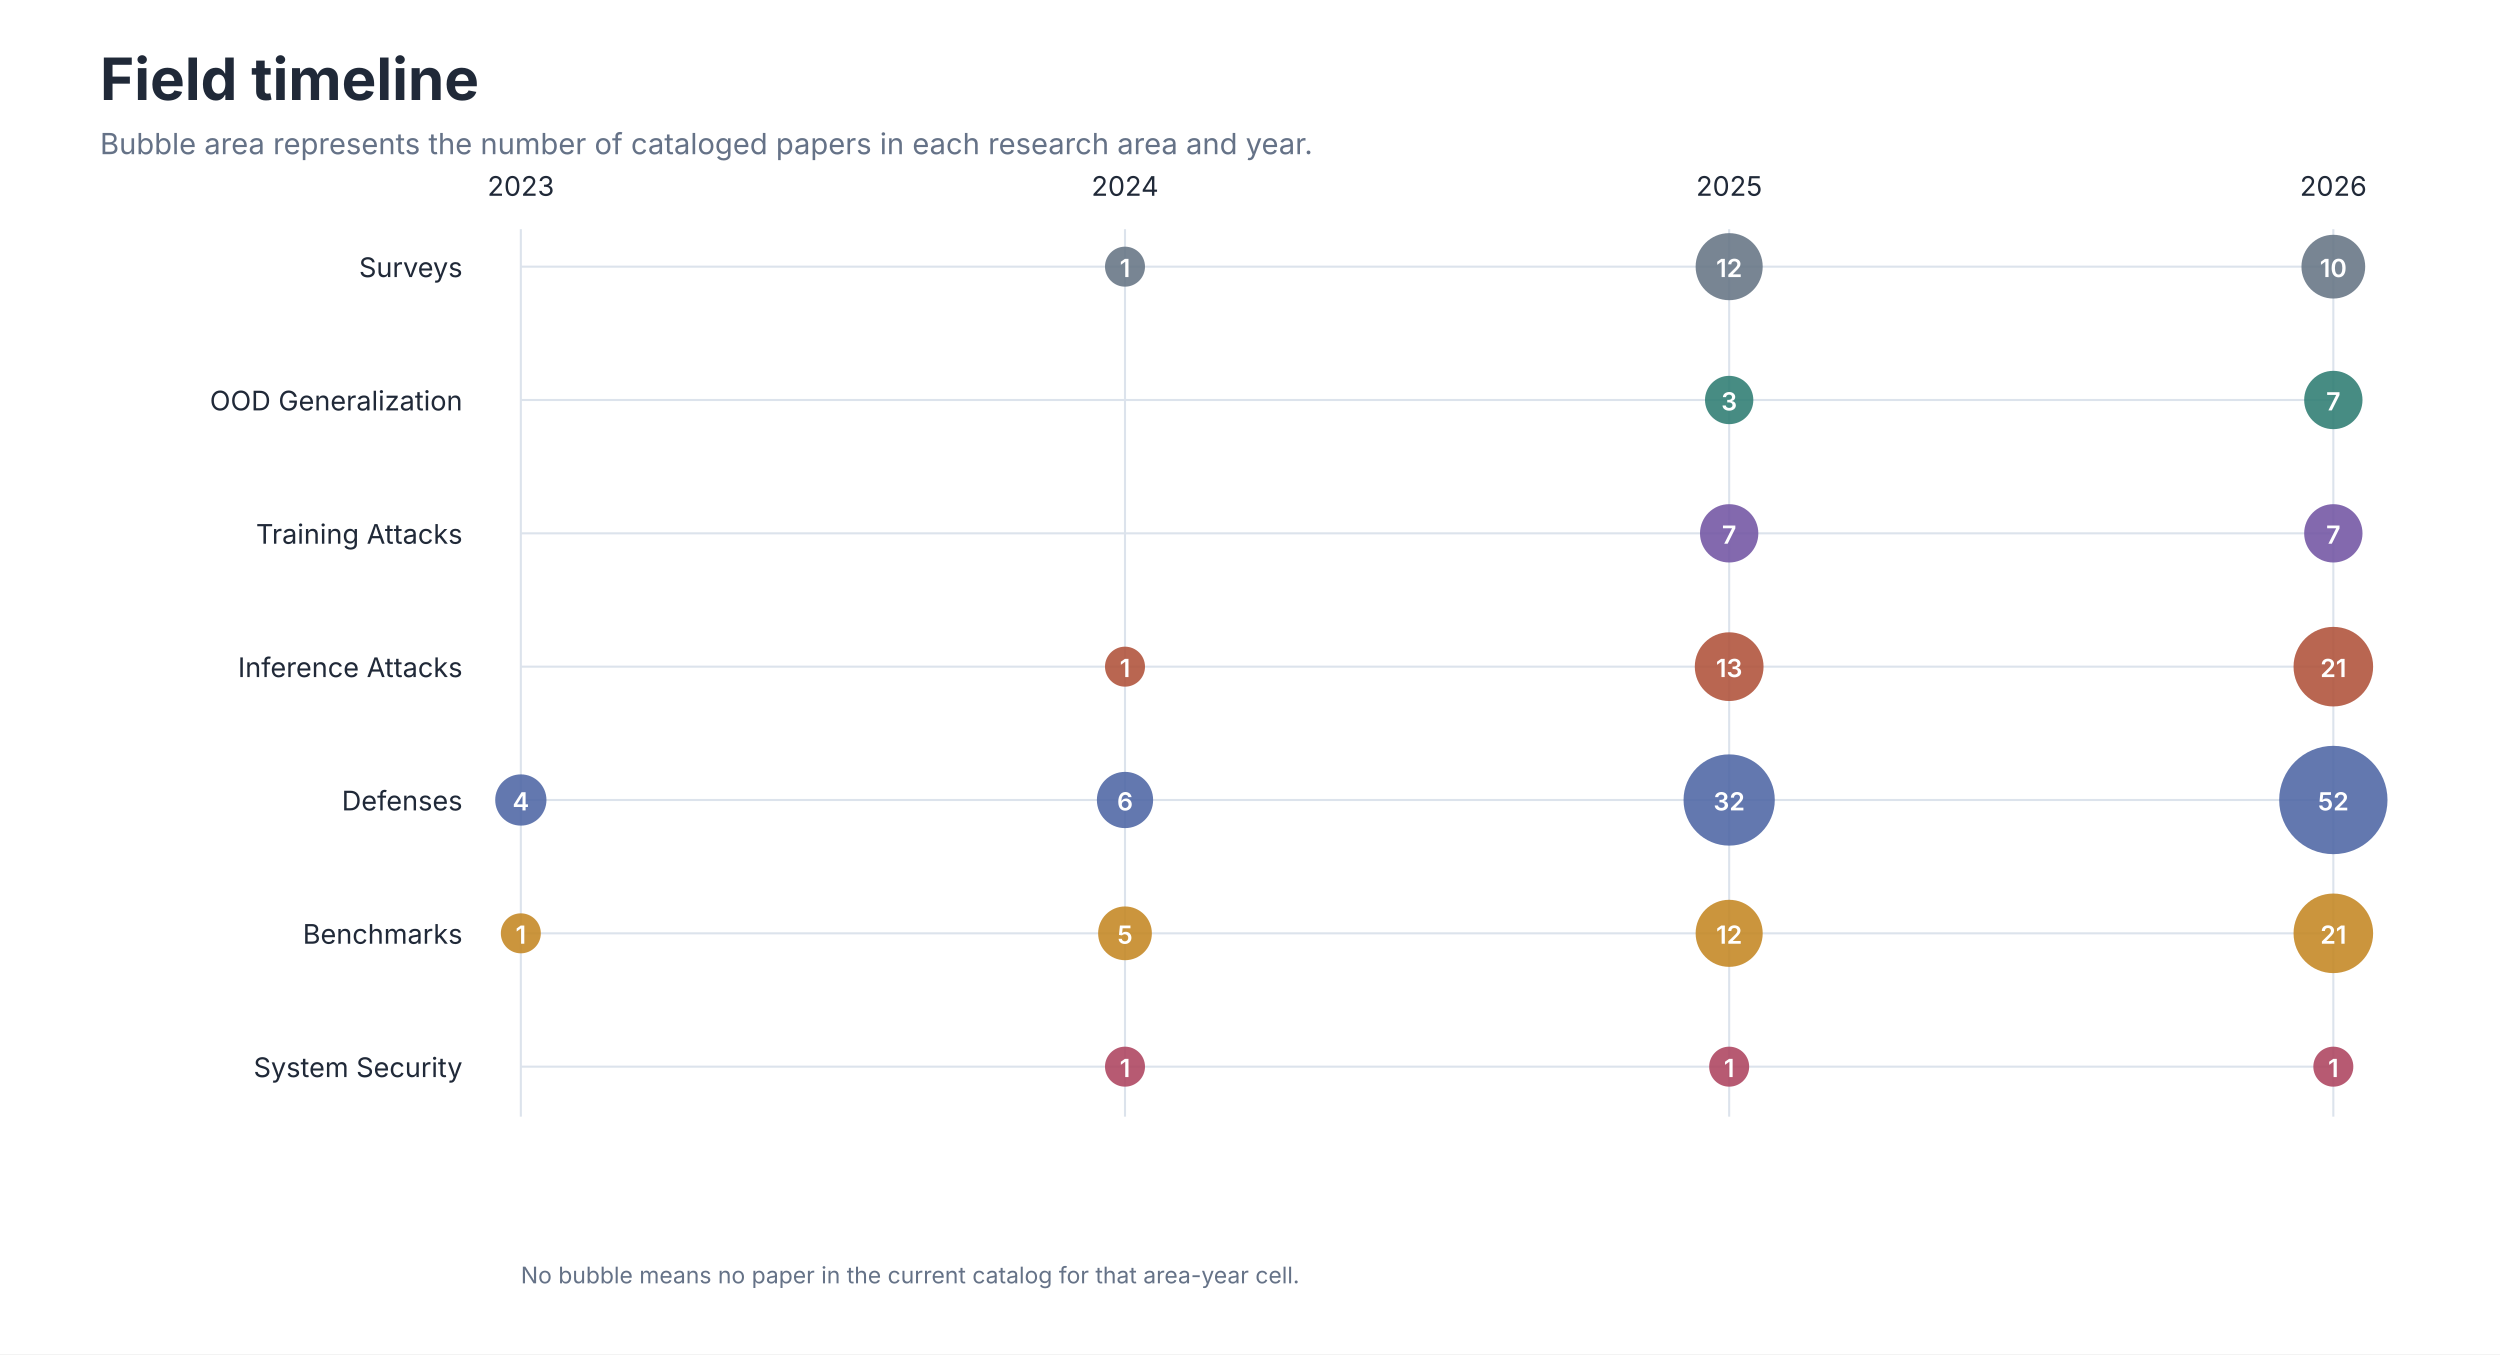
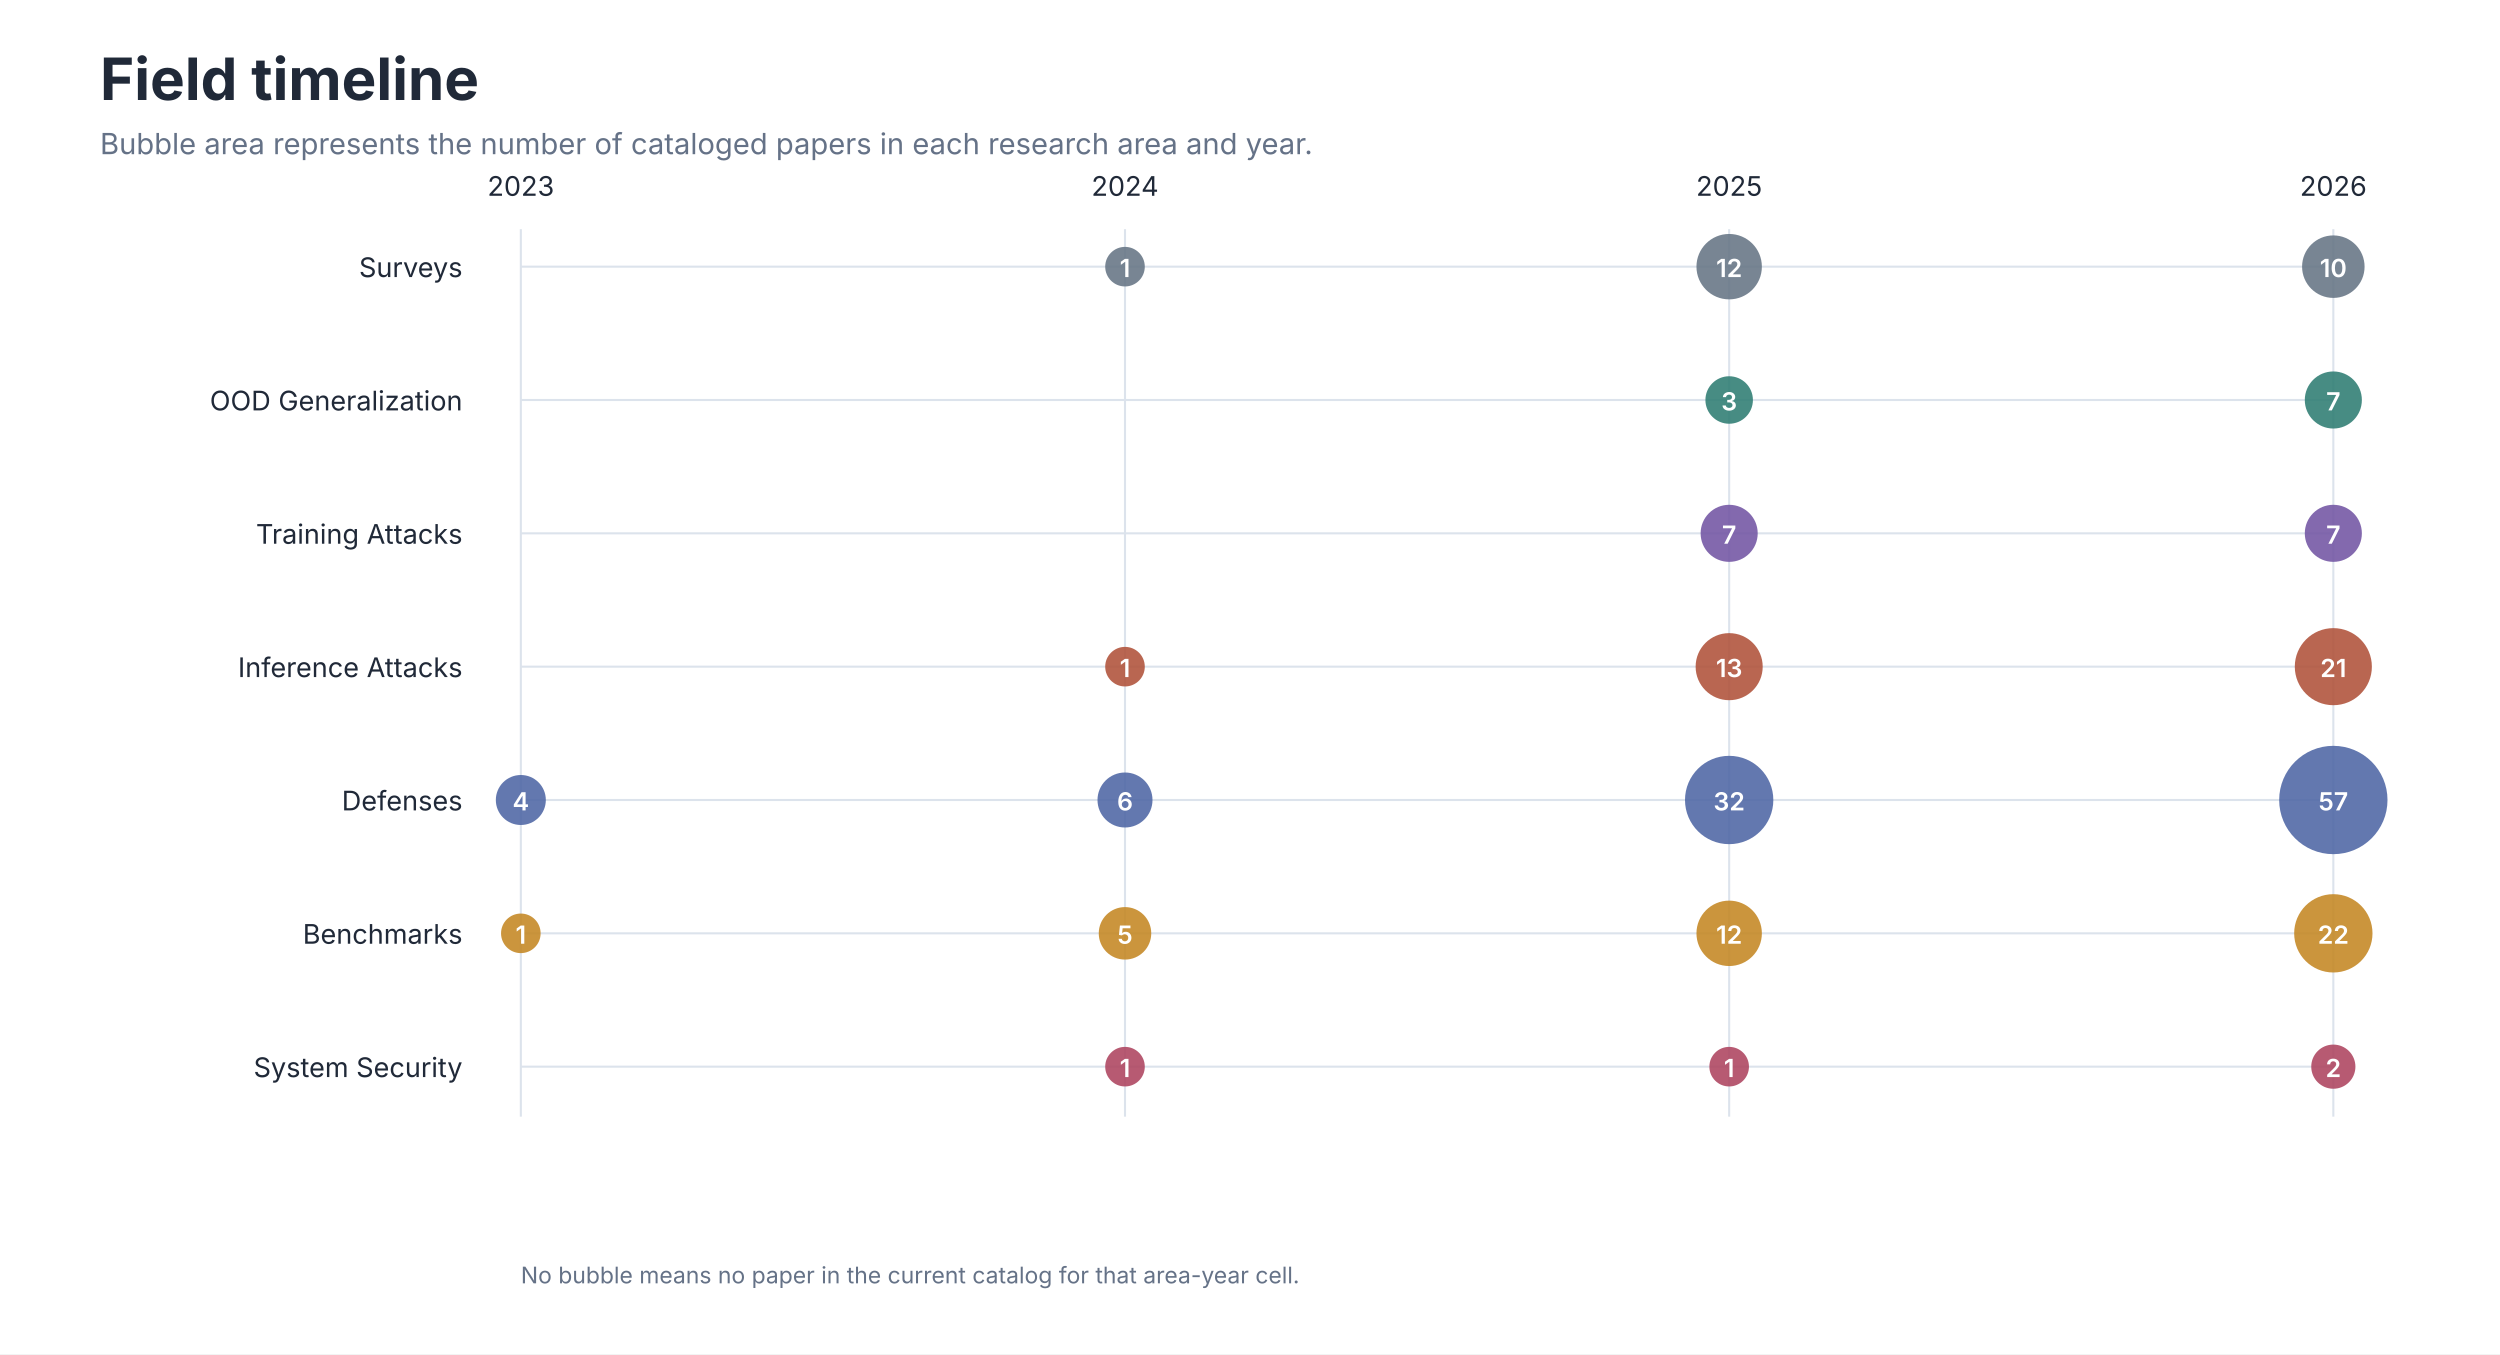
<svg xmlns="http://www.w3.org/2000/svg" role="img" aria-labelledby="title desc" viewBox="0 0 1200 650">
  <style>
text { font-family: -apple-system, BlinkMacSystemFont, 'Segoe UI', sans-serif; }
.title { font-size: 28px; font-weight: 650; fill: #202938; }
.subtitle { font-size: 14px; fill: #657287; }
.axis { font-size: 13px; fill: #657287; }
.label { font-size: 13px; fill: #202938; }
.small { font-size: 11px; fill: #657287; }
</style>
  <rect width="1200" height="650" fill="#FFFFFF" />
  <text class="title" x="48" y="48">Field timeline</text>
  <text class="subtitle" x="48" y="74">Bubble area represents the number of cataloged papers in each research area and year.</text>
  <line x1="250.0" y1="110" x2="250.0" y2="536" stroke="#DCE3EC" />
  <text class="label" x="250.0" y="94" text-anchor="middle">2023</text>
  <line x1="540.0" y1="110" x2="540.0" y2="536" stroke="#DCE3EC" />
  <text class="label" x="540.0" y="94" text-anchor="middle">2024</text>
  <line x1="830.0" y1="110" x2="830.0" y2="536" stroke="#DCE3EC" />
  <text class="label" x="830.0" y="94" text-anchor="middle">2025</text>
  <line x1="1120.0" y1="110" x2="1120.0" y2="536" stroke="#DCE3EC" />
  <text class="label" x="1120.0" y="94" text-anchor="middle">2026</text>
  <text class="label" x="222" y="133" text-anchor="end">Surveys</text>
  <line x1="250" y1="128" x2="1120" y2="128" stroke="#DCE3EC" />
-   <circle cx="540.0" cy="128" r="9.6" fill="#667585" fill-opacity="0.88" />
+   <circle cx="540.0" cy="128" r="9.5" fill="#667585" fill-opacity="0.88" />
  <text x="540.0" y="133" text-anchor="middle" font-size="12" font-weight="600" fill="#FFFFFF">1</text>
-   <circle cx="830.0" cy="128" r="16.1" fill="#667585" fill-opacity="0.88" />
+   <circle cx="830.0" cy="128" r="15.7" fill="#667585" fill-opacity="0.88" />
  <text x="830.0" y="133" text-anchor="middle" font-size="12" font-weight="600" fill="#FFFFFF">12</text>
-   <circle cx="1120.0" cy="128" r="15.3" fill="#667585" fill-opacity="0.88" />
+   <circle cx="1120.0" cy="128" r="15.0" fill="#667585" fill-opacity="0.88" />
  <text x="1120.0" y="133" text-anchor="middle" font-size="12" font-weight="600" fill="#FFFFFF">10</text>
  <text class="label" x="222" y="197" text-anchor="end">OOD Generalization</text>
  <line x1="250" y1="192" x2="1120" y2="192" stroke="#DCE3EC" />
-   <circle cx="830.0" cy="192" r="11.6" fill="#2F7D73" fill-opacity="0.88" />
+   <circle cx="830.0" cy="192" r="11.4" fill="#2F7D73" fill-opacity="0.88" />
  <text x="830.0" y="197" text-anchor="middle" font-size="12" font-weight="600" fill="#FFFFFF">3</text>
-   <circle cx="1120.0" cy="192" r="14.0" fill="#2F7D73" fill-opacity="0.88" />
+   <circle cx="1120.0" cy="192" r="13.7" fill="#2F7D73" fill-opacity="0.88" />
  <text x="1120.0" y="197" text-anchor="middle" font-size="12" font-weight="600" fill="#FFFFFF">7</text>
  <text class="label" x="222" y="261" text-anchor="end">Training Attacks</text>
  <line x1="250" y1="256" x2="1120" y2="256" stroke="#DCE3EC" />
-   <circle cx="830.0" cy="256" r="14.0" fill="#7356A3" fill-opacity="0.88" />
+   <circle cx="830.0" cy="256" r="13.7" fill="#7356A3" fill-opacity="0.88" />
  <text x="830.0" y="261" text-anchor="middle" font-size="12" font-weight="600" fill="#FFFFFF">7</text>
-   <circle cx="1120.0" cy="256" r="14.0" fill="#7356A3" fill-opacity="0.88" />
+   <circle cx="1120.0" cy="256" r="13.7" fill="#7356A3" fill-opacity="0.88" />
  <text x="1120.0" y="261" text-anchor="middle" font-size="12" font-weight="600" fill="#FFFFFF">7</text>
  <text class="label" x="222" y="325" text-anchor="end">Inference Attacks</text>
  <line x1="250" y1="320" x2="1120" y2="320" stroke="#DCE3EC" />
-   <circle cx="540.0" cy="320" r="9.6" fill="#B0523A" fill-opacity="0.88" />
+   <circle cx="540.0" cy="320" r="9.5" fill="#B0523A" fill-opacity="0.88" />
  <text x="540.0" y="325" text-anchor="middle" font-size="12" font-weight="600" fill="#FFFFFF">1</text>
-   <circle cx="830.0" cy="320" r="16.5" fill="#B0523A" fill-opacity="0.88" />
+   <circle cx="830.0" cy="320" r="16.1" fill="#B0523A" fill-opacity="0.88" />
  <text x="830.0" y="325" text-anchor="middle" font-size="12" font-weight="600" fill="#FFFFFF">13</text>
-   <circle cx="1120.0" cy="320" r="19.1" fill="#B0523A" fill-opacity="0.88" />
+   <circle cx="1120.0" cy="320" r="18.5" fill="#B0523A" fill-opacity="0.88" />
  <text x="1120.0" y="325" text-anchor="middle" font-size="12" font-weight="600" fill="#FFFFFF">21</text>
  <text class="label" x="222" y="389" text-anchor="end">Defenses</text>
  <line x1="250" y1="384" x2="1120" y2="384" stroke="#DCE3EC" />
-   <circle cx="250.0" cy="384" r="12.3" fill="#4F67A5" fill-opacity="0.88" />
+   <circle cx="250.0" cy="384" r="12.0" fill="#4F67A5" fill-opacity="0.88" />
  <text x="250.0" y="389" text-anchor="middle" font-size="12" font-weight="600" fill="#FFFFFF">4</text>
-   <circle cx="540.0" cy="384" r="13.5" fill="#4F67A5" fill-opacity="0.88" />
+   <circle cx="540.0" cy="384" r="13.2" fill="#4F67A5" fill-opacity="0.88" />
  <text x="540.0" y="389" text-anchor="middle" font-size="12" font-weight="600" fill="#FFFFFF">6</text>
-   <circle cx="830.0" cy="384" r="21.9" fill="#4F67A5" fill-opacity="0.88" />
+   <circle cx="830.0" cy="384" r="21.2" fill="#4F67A5" fill-opacity="0.88" />
  <text x="830.0" y="389" text-anchor="middle" font-size="12" font-weight="600" fill="#FFFFFF">32</text>
  <circle cx="1120.0" cy="384" r="26.0" fill="#4F67A5" fill-opacity="0.88" />
-   <text x="1120.0" y="389" text-anchor="middle" font-size="12" font-weight="600" fill="#FFFFFF">52</text>
+   <text x="1120.0" y="389" text-anchor="middle" font-size="12" font-weight="600" fill="#FFFFFF">57</text>
  <text class="label" x="222" y="453" text-anchor="end">Benchmarks</text>
  <line x1="250" y1="448" x2="1120" y2="448" stroke="#DCE3EC" />
-   <circle cx="250.0" cy="448" r="9.6" fill="#C48724" fill-opacity="0.88" />
+   <circle cx="250.0" cy="448" r="9.5" fill="#C48724" fill-opacity="0.88" />
  <text x="250.0" y="453" text-anchor="middle" font-size="12" font-weight="600" fill="#FFFFFF">1</text>
-   <circle cx="540.0" cy="448" r="12.9" fill="#C48724" fill-opacity="0.88" />
+   <circle cx="540.0" cy="448" r="12.6" fill="#C48724" fill-opacity="0.88" />
  <text x="540.0" y="453" text-anchor="middle" font-size="12" font-weight="600" fill="#FFFFFF">5</text>
-   <circle cx="830.0" cy="448" r="16.1" fill="#C48724" fill-opacity="0.88" />
+   <circle cx="830.0" cy="448" r="15.7" fill="#C48724" fill-opacity="0.88" />
  <text x="830.0" y="453" text-anchor="middle" font-size="12" font-weight="600" fill="#FFFFFF">12</text>
-   <circle cx="1120.0" cy="448" r="19.1" fill="#C48724" fill-opacity="0.88" />
-   <text x="1120.0" y="453" text-anchor="middle" font-size="12" font-weight="600" fill="#FFFFFF">21</text>
+   <circle cx="1120.0" cy="448" r="18.8" fill="#C48724" fill-opacity="0.88" />
+   <text x="1120.0" y="453" text-anchor="middle" font-size="12" font-weight="600" fill="#FFFFFF">22</text>
  <text class="label" x="222" y="517" text-anchor="end">System Security</text>
  <line x1="250" y1="512" x2="1120" y2="512" stroke="#DCE3EC" />
-   <circle cx="540.0" cy="512" r="9.6" fill="#AE4560" fill-opacity="0.88" />
+   <circle cx="540.0" cy="512" r="9.5" fill="#AE4560" fill-opacity="0.88" />
  <text x="540.0" y="517" text-anchor="middle" font-size="12" font-weight="600" fill="#FFFFFF">1</text>
-   <circle cx="830.0" cy="512" r="9.6" fill="#AE4560" fill-opacity="0.88" />
+   <circle cx="830.0" cy="512" r="9.5" fill="#AE4560" fill-opacity="0.88" />
  <text x="830.0" y="517" text-anchor="middle" font-size="12" font-weight="600" fill="#FFFFFF">1</text>
-   <circle cx="1120.0" cy="512" r="9.6" fill="#AE4560" fill-opacity="0.88" />
-   <text x="1120.0" y="517" text-anchor="middle" font-size="12" font-weight="600" fill="#FFFFFF">1</text>
+   <circle cx="1120.0" cy="512" r="10.6" fill="#AE4560" fill-opacity="0.88" />
+   <text x="1120.0" y="517" text-anchor="middle" font-size="12" font-weight="600" fill="#FFFFFF">2</text>
  <text class="small" x="250" y="616">No bubble means no paper in the current catalog for that area-year cell.</text>
</svg>
